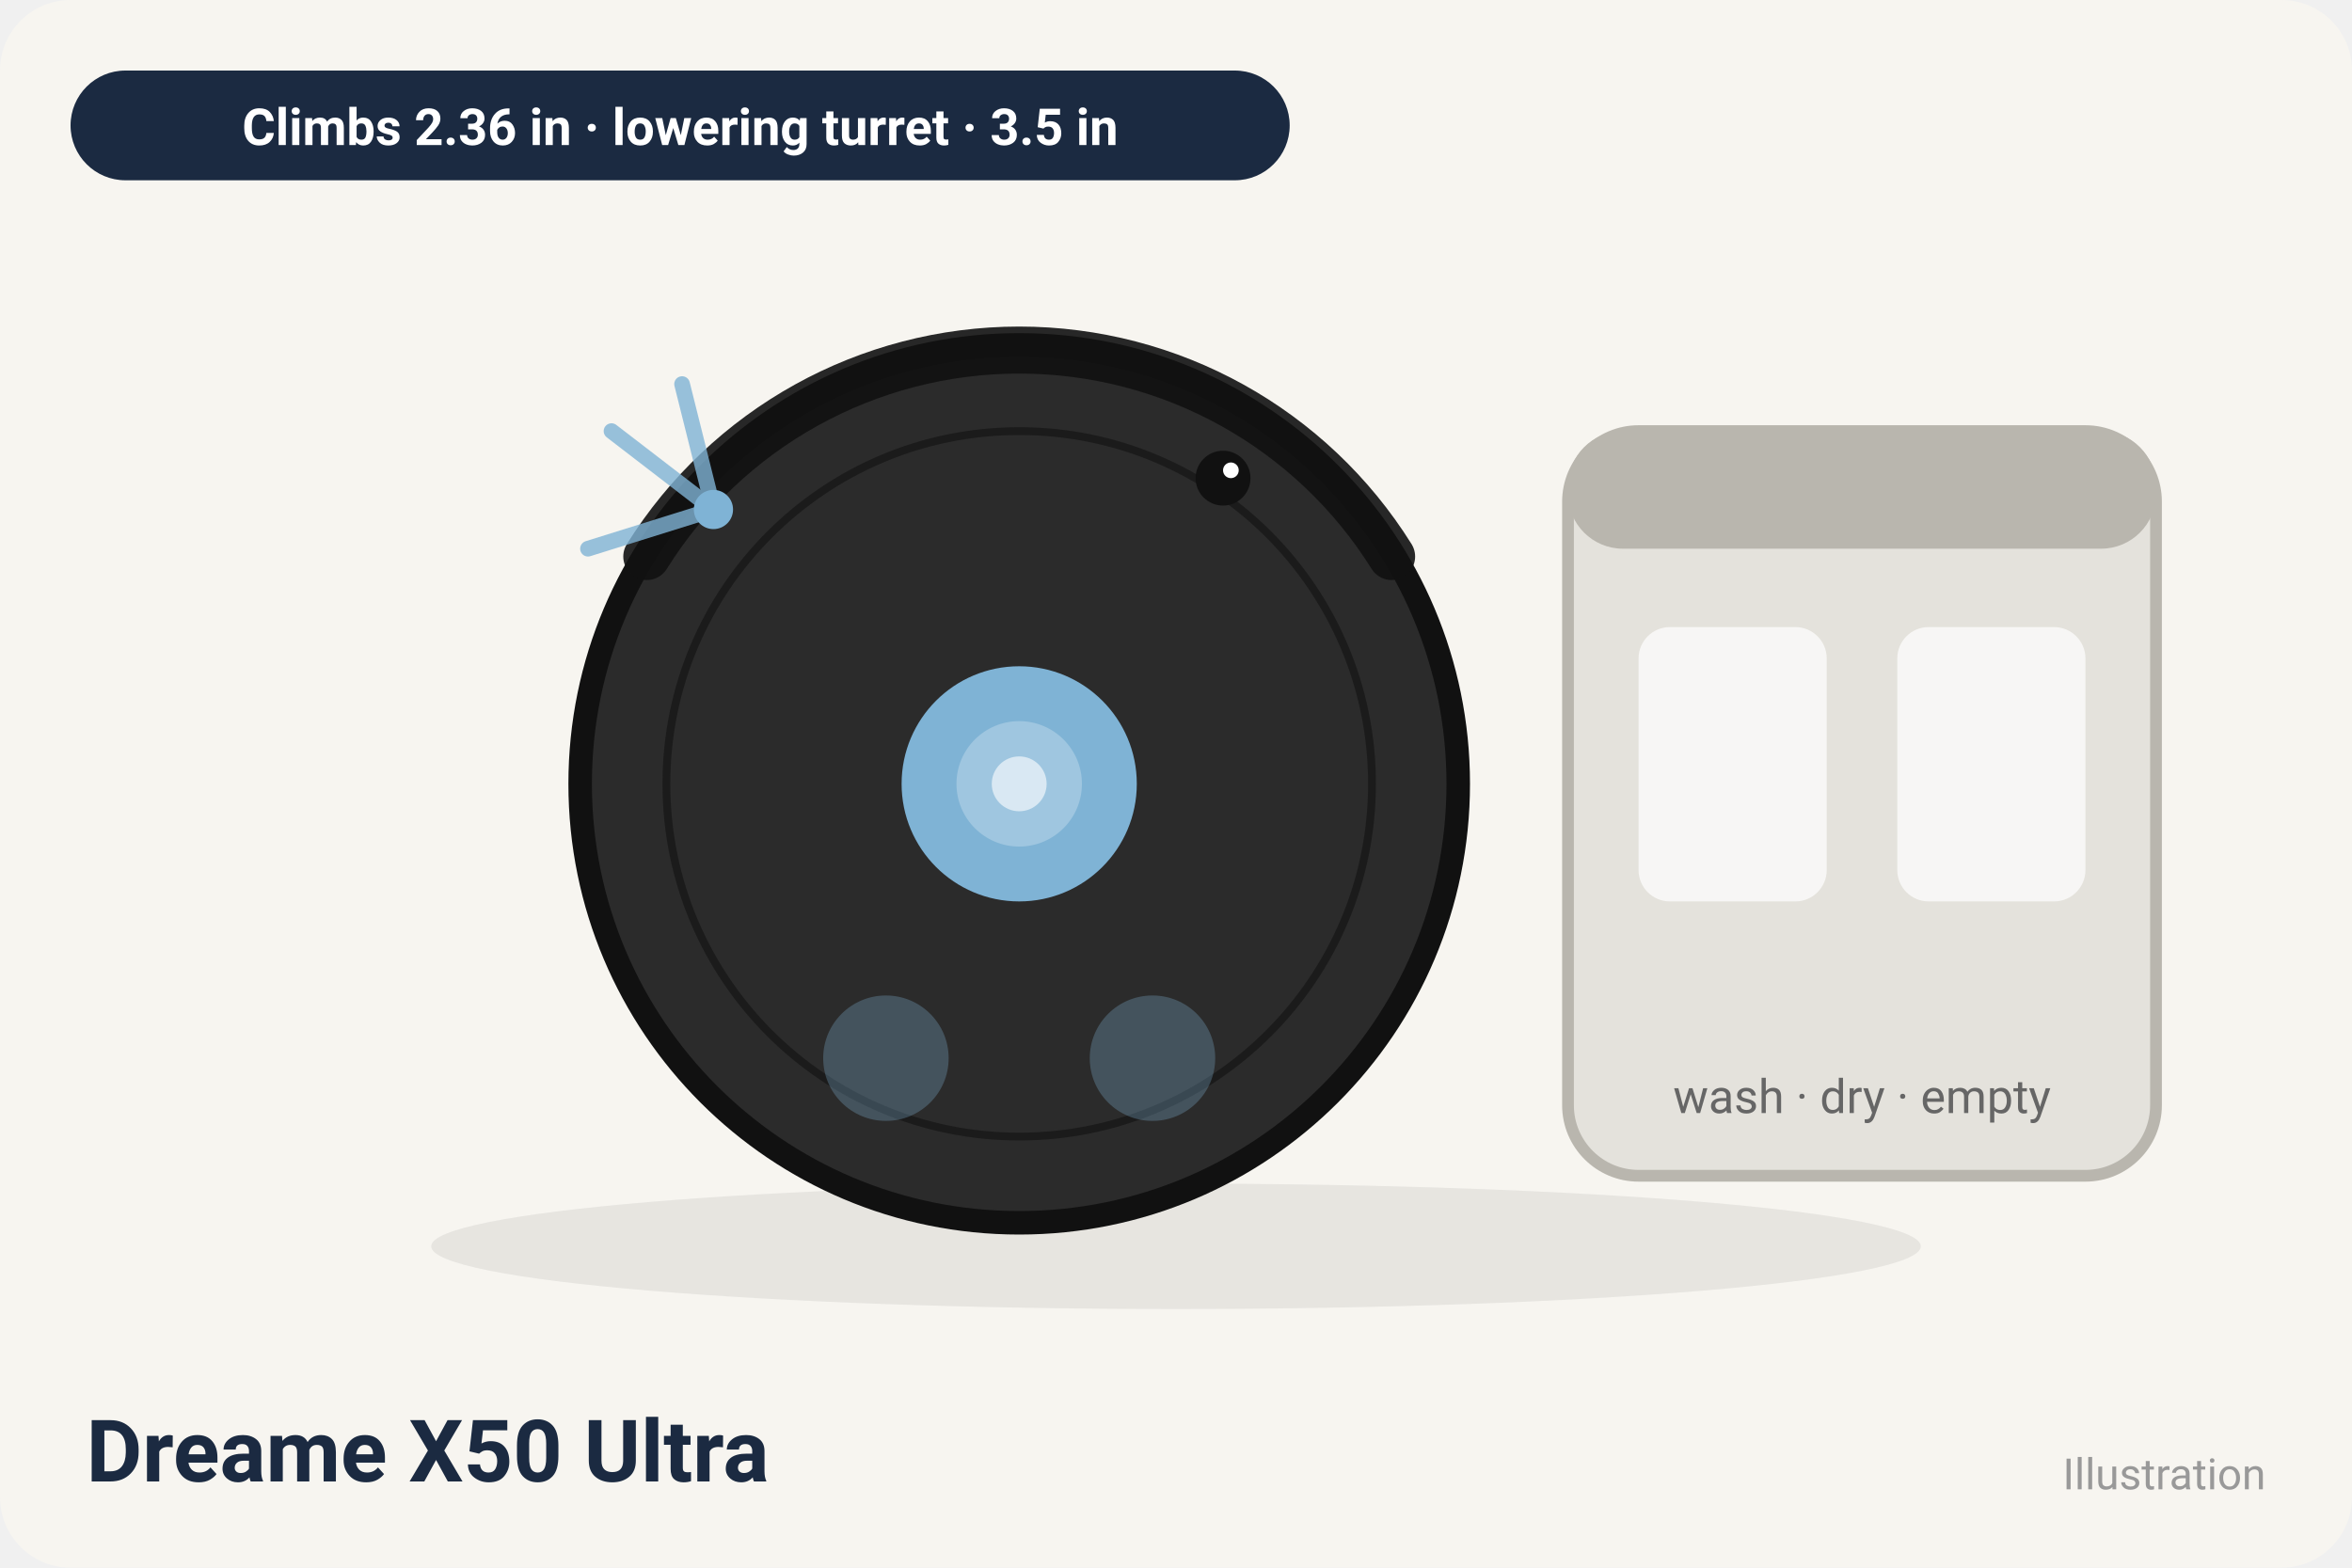
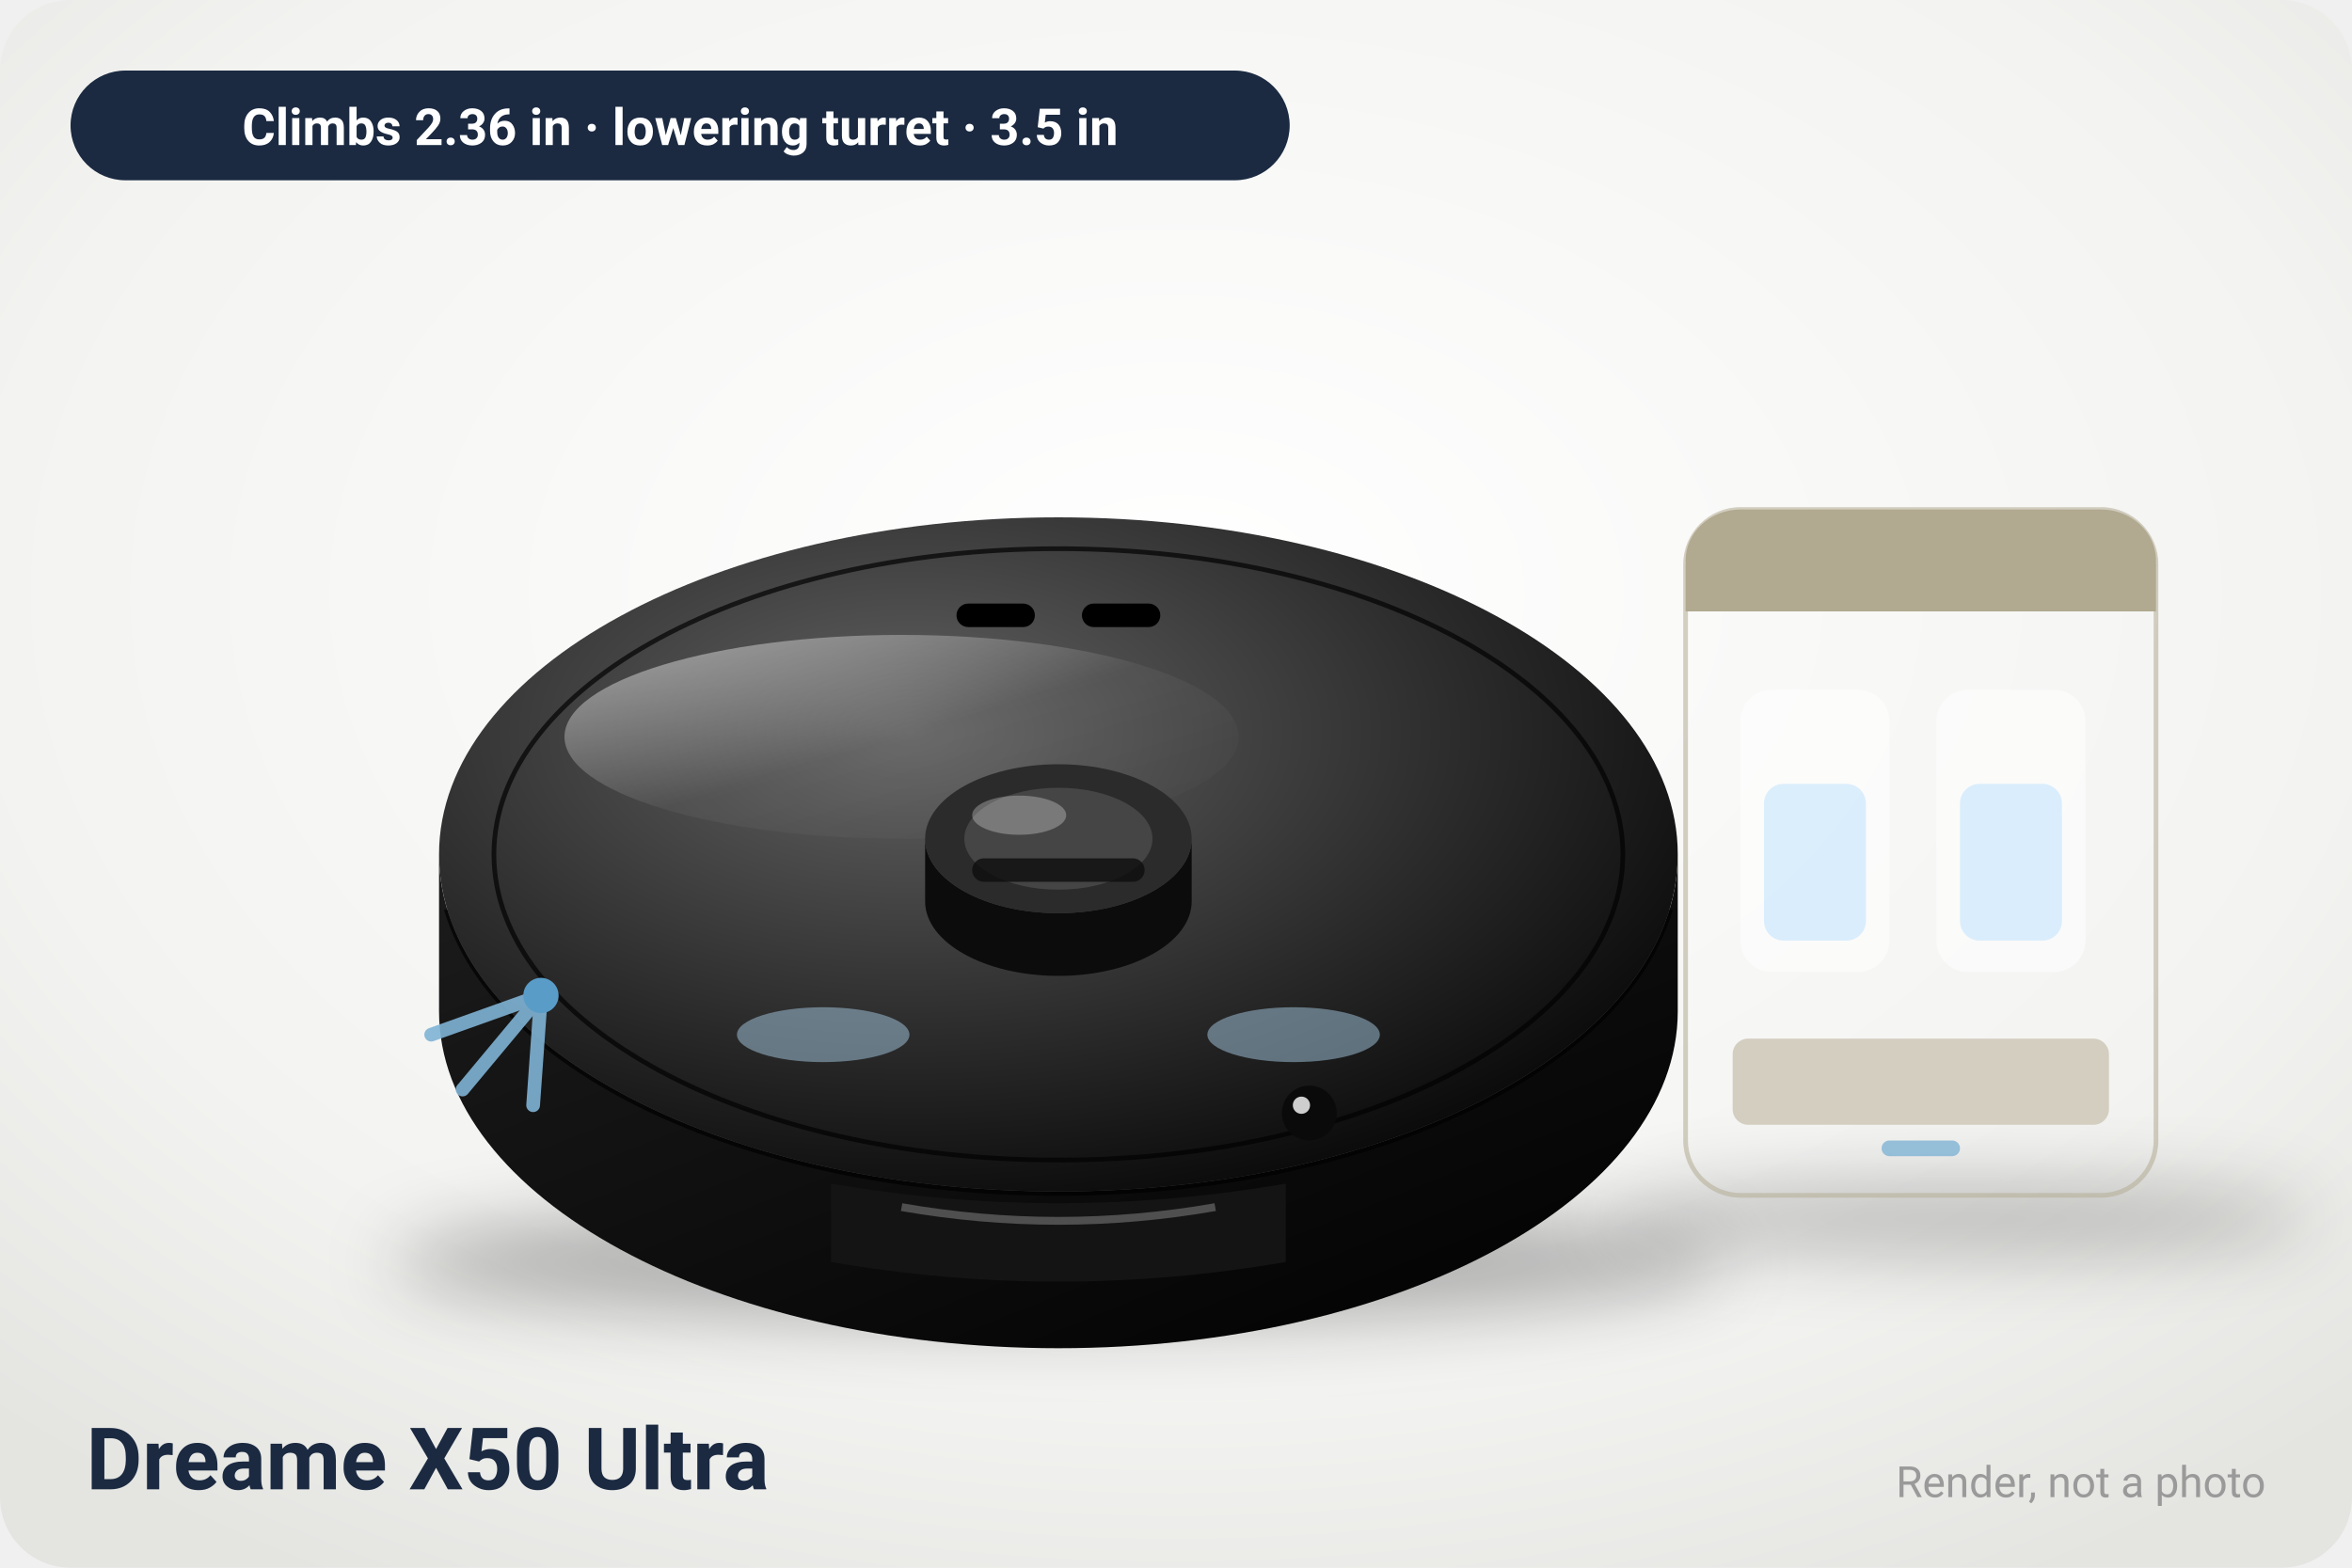
- <svg xmlns="http://www.w3.org/2000/svg" viewBox="0 0 600 400" role="img" aria-label="Dreame X50 Ultra (illustration)">
-   <rect width="600" height="400" rx="18" fill="#F7F5F0" />
-   <ellipse cx="300" cy="318" rx="190" ry="16" fill="#000" opacity="0.07" />
-   <rect x="400" y="110" width="150" height="190" rx="18" fill="#E4E2DC" stroke="#B9B6AE" stroke-width="3" />
-   <rect x="400" y="110" width="150" height="30" rx="14" fill="#B9B6AE" />
-   <rect x="418" y="160" width="48" height="70" rx="8" fill="#fff" opacity="0.7" />
-   <rect x="484" y="160" width="48" height="70" rx="8" fill="#fff" opacity="0.7" />
-   <text x="475.0" y="284" text-anchor="middle" font-family="-apple-system,Segoe UI,Roboto,Helvetica,Arial,sans-serif" font-size="12" fill="#666">wash · dry · empty</text>
-   <circle cx="260" cy="200" r="112" fill="#2B2B2B" stroke="#111" stroke-width="6" />
-   <circle cx="260" cy="200" r="90" fill="none" stroke="#111" stroke-width="2" opacity="0.6" />
-   <path d="M 165 142 A 112 112 0 0 1 355 142" fill="none" stroke="#111" stroke-width="12" stroke-linecap="round" opacity="0.9" />
-   <circle cx="260" cy="200" r="30" fill="#7FB3D5" />
-   <circle cx="260" cy="200" r="16" fill="#fff" opacity="0.25" />
-   <circle cx="260" cy="200" r="7" fill="#fff" opacity="0.6" />
-   <circle cx="312" cy="122" r="7" fill="#111" />
-   <circle cx="314" cy="120" r="2" fill="#fff" />
-   <g stroke="#7FB3D5" stroke-width="4" stroke-linecap="round" opacity="0.8">
-     <line x1="182" y1="130" x2="156" y2="110" />
-     <line x1="182" y1="130" x2="150" y2="140" />
-     <line x1="182" y1="130" x2="174" y2="98" />
+ <svg xmlns="http://www.w3.org/2000/svg" viewBox="0 0 600 400" role="img" aria-label="Dreame X50 Ultra (product render)">
+   <defs>
+     <radialGradient id="cx50-bg" cx="50%" cy="38%" r="72%">
+       <stop offset="0" stop-color="#ffffff" />
+       <stop offset="0.7" stop-color="#f3f3f1" />
+       <stop offset="1" stop-color="#e4e4e1" />
+     </radialGradient>
+     <filter id="cx50-blur" x="-30%" y="-80%" width="160%" height="300%">
+       <feGaussianBlur stdDeviation="9" />
+     </filter>
+     <filter id="cx50-soft" x="-20%" y="-20%" width="140%" height="140%">
+       <feGaussianBlur stdDeviation="2.2" />
+     </filter>
+     <filter id="cx50-glow" x="-50%" y="-50%" width="200%" height="200%">
+       <feGaussianBlur stdDeviation="5" />
+     </filter>
+     <linearGradient id="cx50-front" x1="0" y1="0" x2="0.35" y2="1">
+       <stop offset="0" stop-color="#454545" />
+       <stop offset="0.55" stop-color="#2B2B2B" />
+       <stop offset="1" stop-color="#141414" />
+     </linearGradient>
+     <linearGradient id="cx50-side" x1="0" y1="0" x2="1" y2="1">
+       <stop offset="0" stop-color="#1c1c1c" />
+       <stop offset="1" stop-color="#000000" />
+     </linearGradient>
+     <linearGradient id="cx50-top" x1="0" y1="0" x2="1" y2="1">
+       <stop offset="0" stop-color="#686868" />
+       <stop offset="1" stop-color="#3a3a3a" />
+     </linearGradient>
+     <radialGradient id="cx50-dome" cx="38%" cy="32%" r="75%">
+       <stop offset="0" stop-color="#636363" />
+       <stop offset="0.6" stop-color="#2B2B2B" />
+       <stop offset="1" stop-color="#070707" />
+     </radialGradient>
+     <linearGradient id="cx50-gloss" x1="0" y1="0" x2="1" y2="1">
+       <stop offset="0" stop-color="#ffffff" stop-opacity="0.55" />
+       <stop offset="0.5" stop-color="#ffffff" stop-opacity="0.05" />
+       <stop offset="1" stop-color="#ffffff" stop-opacity="0" />
+     </linearGradient>
+     <linearGradient id="cx50-screen" x1="0" y1="0" x2="1" y2="1">
+       <stop offset="0" stop-color="#1d2a3a" />
+       <stop offset="1" stop-color="#060a10" />
+     </linearGradient>
+     <linearGradient id="cx50-metal" x1="0" y1="0" x2="1" y2="0">
+       <stop offset="0" stop-color="#d9d9d6" />
+       <stop offset="0.35" stop-color="#f4f4f2" />
+       <stop offset="0.65" stop-color="#bdbdb9" />
+       <stop offset="1" stop-color="#e6e6e3" />
+     </linearGradient>
+     <linearGradient id="cx50-accent" x1="0" y1="0" x2="0" y2="1">
+       <stop offset="0" stop-color="#b9d5e8" />
+       <stop offset="1" stop-color="#5198c6" />
+     </linearGradient>
+     <linearGradient id="cx50-lens" x1="0" y1="0" x2="1" y2="1">
+       <stop offset="0" stop-color="#5a6470" />
+       <stop offset="0.45" stop-color="#1c2129" />
+       <stop offset="0.55" stop-color="#2b323c" />
+       <stop offset="1" stop-color="#0c0f14" />
+     </linearGradient>
+   </defs>
+   <rect width="600" height="400" rx="18" fill="url(#cx50-bg)" />
+   <ellipse cx="270" cy="322" rx="170" ry="16" fill="#000" opacity="0.28" filter="url(#cx50-blur)" />
+   <ellipse cx="500.0" cy="311" rx="90.0" ry="10" fill="#000" opacity="0.22" filter="url(#cx50-blur)" />
+   <path d="M 550 135.6 L 578.6 112.2 L 578.6 276.0 Q 578.6 281.6 574.4 281.6 L 550 302.9 Z" fill="url(#cx50d-side)" />
+   <path d="M 437.0 130 L 465.6 106.6 L 574.4 106.6 Q 578.6 106.6 578.6 112.2 L 550 135.6 Q 550 130 543.0 130 Z" fill="url(#cx50d-top)" />
+   <rect x="430" y="130" width="120" height="175" rx="14" fill="url(#cx50d-front)" />
+   <rect x="430" y="130" width="120" height="175" rx="14" fill="none" stroke="#b7b099" stroke-width="1.2" opacity="0.6" />
+   <path d="M 444 133 L 536 133" stroke="#fff" stroke-opacity="0.35" stroke-width="2" stroke-linecap="round" />
+   <rect x="430" y="130" width="120" height="26" rx="14" fill="#b1a990" />
+   <rect x="430" y="144" width="120" height="12" fill="#b1a990" />
+   <rect x="444.0" y="176" width="38.0" height="72" rx="8" fill="#ffffff" opacity="0.55" />
+   <rect x="450.0" y="200" width="26.0" height="40" rx="5" fill="#9fd3ff" opacity="0.35" />
+   <rect x="494.0" y="176" width="38.0" height="72" rx="8" fill="#ffffff" opacity="0.55" />
+   <rect x="500.0" y="200" width="26.0" height="40" rx="5" fill="#9fd3ff" opacity="0.35" />
+   <rect x="442" y="265" width="96" height="22" rx="4" fill="#d3cec0" />
+   <rect x="480.0" y="291" width="20" height="4" rx="2" fill="#7FB3D5" opacity="0.8" />
+   <path d="M 112 218 A 158 86 0 0 0 428 218 L 428 258 A 158 86 0 0 1 112 258 Z" fill="url(#cx50-side)" />
+   <path d="M 114 232 A 158 86 0 0 0 426 232" fill="none" stroke="#000000" stroke-width="1.5" opacity="0.7" />
+   <path d="M 212 302 Q 270 312 328 302 L 328 322 Q 270 332 212 322 Z" fill="#141414" />
+   <path d="M 230 308 Q 270 315 310 308" stroke="#fff" stroke-opacity="0.25" stroke-width="2" fill="none" />
+   <ellipse cx="270" cy="218" rx="158" ry="86" fill="url(#cx50-dome)" />
+   <ellipse cx="270" cy="218" rx="144" ry="78" fill="none" stroke="#020202" stroke-width="1.2" opacity="0.7" />
+   <ellipse cx="230" cy="188" rx="86" ry="26" fill="url(#cx50-gloss)" />
+   <path d="M 236 214 A 34 19 0 0 0 304 214 L 304 230 A 34 19 0 0 1 236 230 Z" fill="#0c0c0c" />
+   <ellipse cx="270" cy="214" rx="34" ry="19" fill="#2B2B2B" />
+   <ellipse cx="270" cy="214" rx="24" ry="13" fill="#454545" />
+   <rect x="248" y="219" width="44" height="6" rx="3" fill="#0d0d0d" opacity="0.8" />
+   <ellipse cx="260" cy="208" rx="12" ry="5" fill="#fff" opacity="0.28" />
+   <circle cx="334" cy="284" r="7" fill="#0a0a0a" />
+   <circle cx="332" cy="282" r="2.2" fill="#fff" opacity="0.8" />
+   <rect x="244" y="154" width="20" height="6" rx="3" fill="#000000" />
+   <rect x="276" y="154" width="20" height="6" rx="3" fill="#000000" />
+   <g stroke="#7FB3D5" stroke-width="3.5" stroke-linecap="round" opacity="0.9">
+     <line x1="138" y1="254" x2="110" y2="264" />
+     <line x1="138" y1="254" x2="118" y2="278" />
+     <line x1="138" y1="254" x2="136" y2="282" />
  </g>
-   <circle cx="182" cy="130" r="5" fill="#7FB3D5" />
-   <circle cx="226" cy="270" r="16" fill="#7FB3D5" opacity="0.3" />
-   <circle cx="294" cy="270" r="16" fill="#7FB3D5" opacity="0.3" />
+   <circle cx="138" cy="254" r="4.5" fill="#599cc8" />
+   <ellipse cx="210" cy="264" rx="22" ry="7" fill="#a5cae2" opacity="0.5" />
+   <ellipse cx="330" cy="264" rx="22" ry="7" fill="#a5cae2" opacity="0.5" />
  <g font-family="-apple-system,Segoe UI,Roboto,Helvetica,Arial,sans-serif">
    <rect x="18" y="18" width="311" height="28" rx="14" fill="#1B2A41" />
    <text x="173.5" y="37" text-anchor="middle" font-size="13" font-weight="700" fill="#fff">Climbs 2.36 in · lowering turret · 3.5 in</text>
-     <text x="22" y="378" font-size="22" font-weight="700" fill="#1B2A41">Dreame X50 Ultra</text>
-     <text x="578" y="380" text-anchor="end" font-size="11" fill="#999">Illustration</text>
+     <text x="22" y="380" font-size="22" font-weight="700" fill="#1B2A41">Dreame X50 Ultra</text>
+     <text x="578" y="382" text-anchor="end" font-size="11" fill="#9a9a9a">Render, not a photo</text>
  </g>
</svg>
